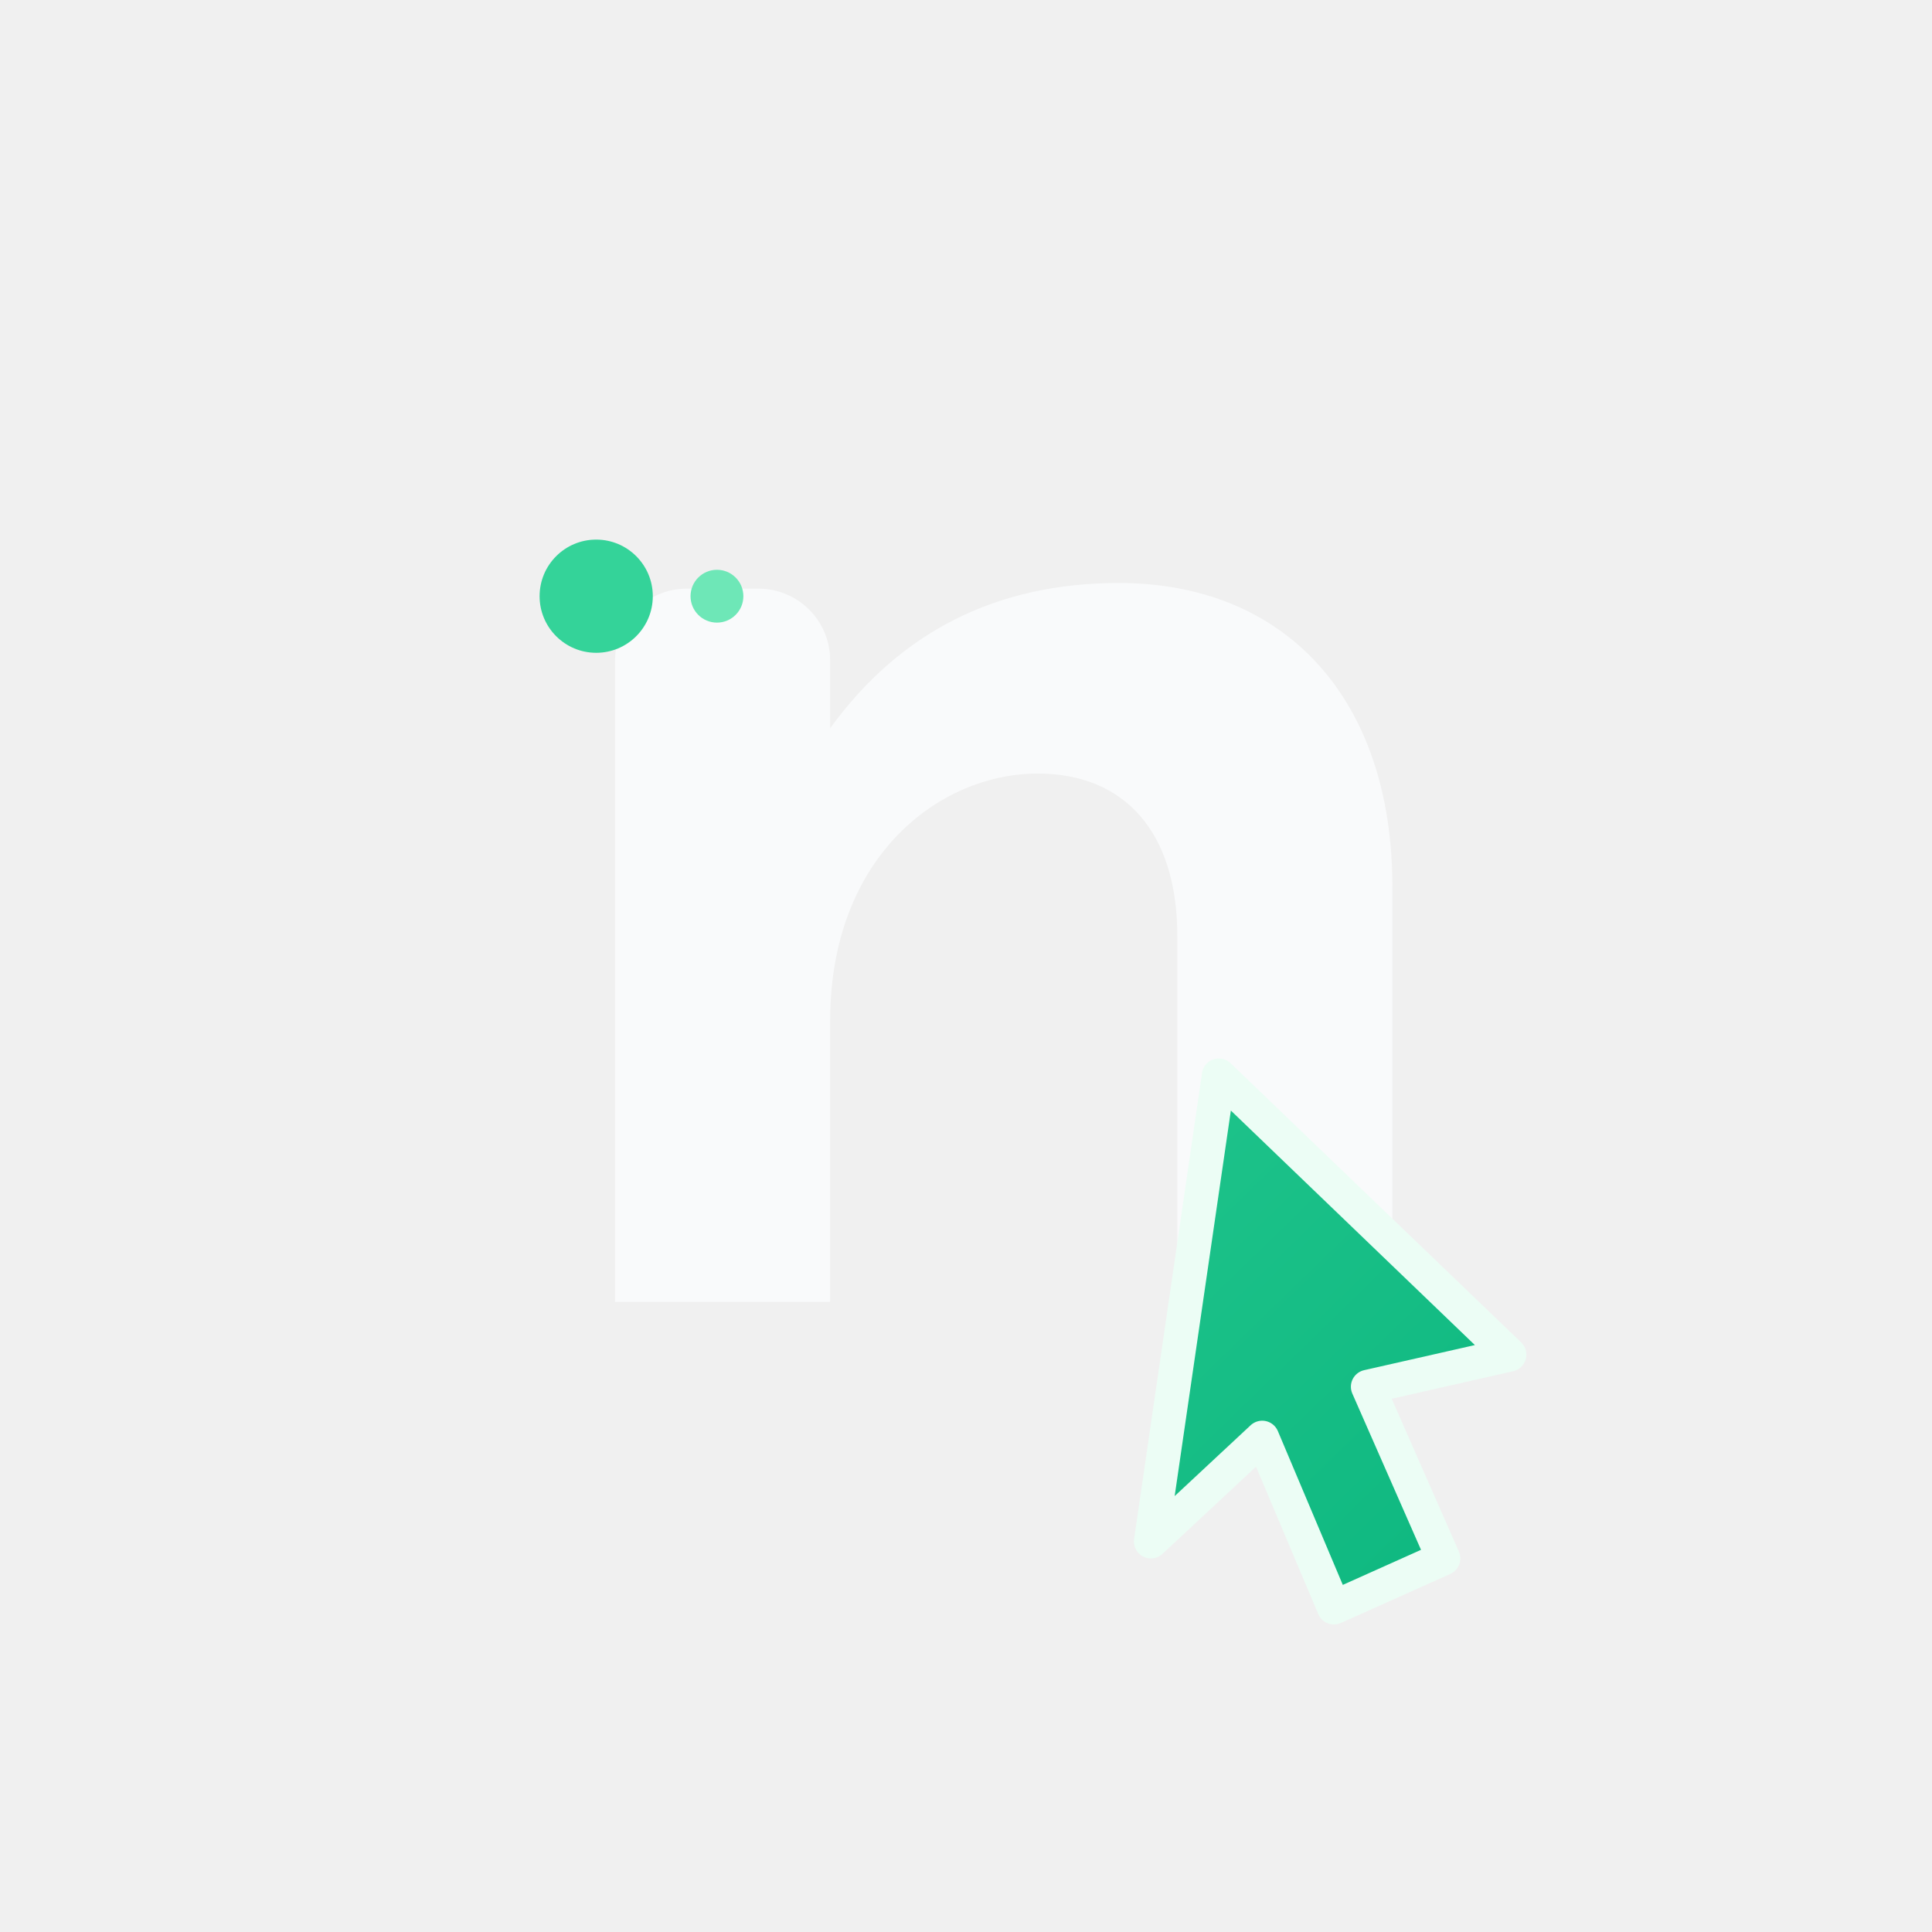
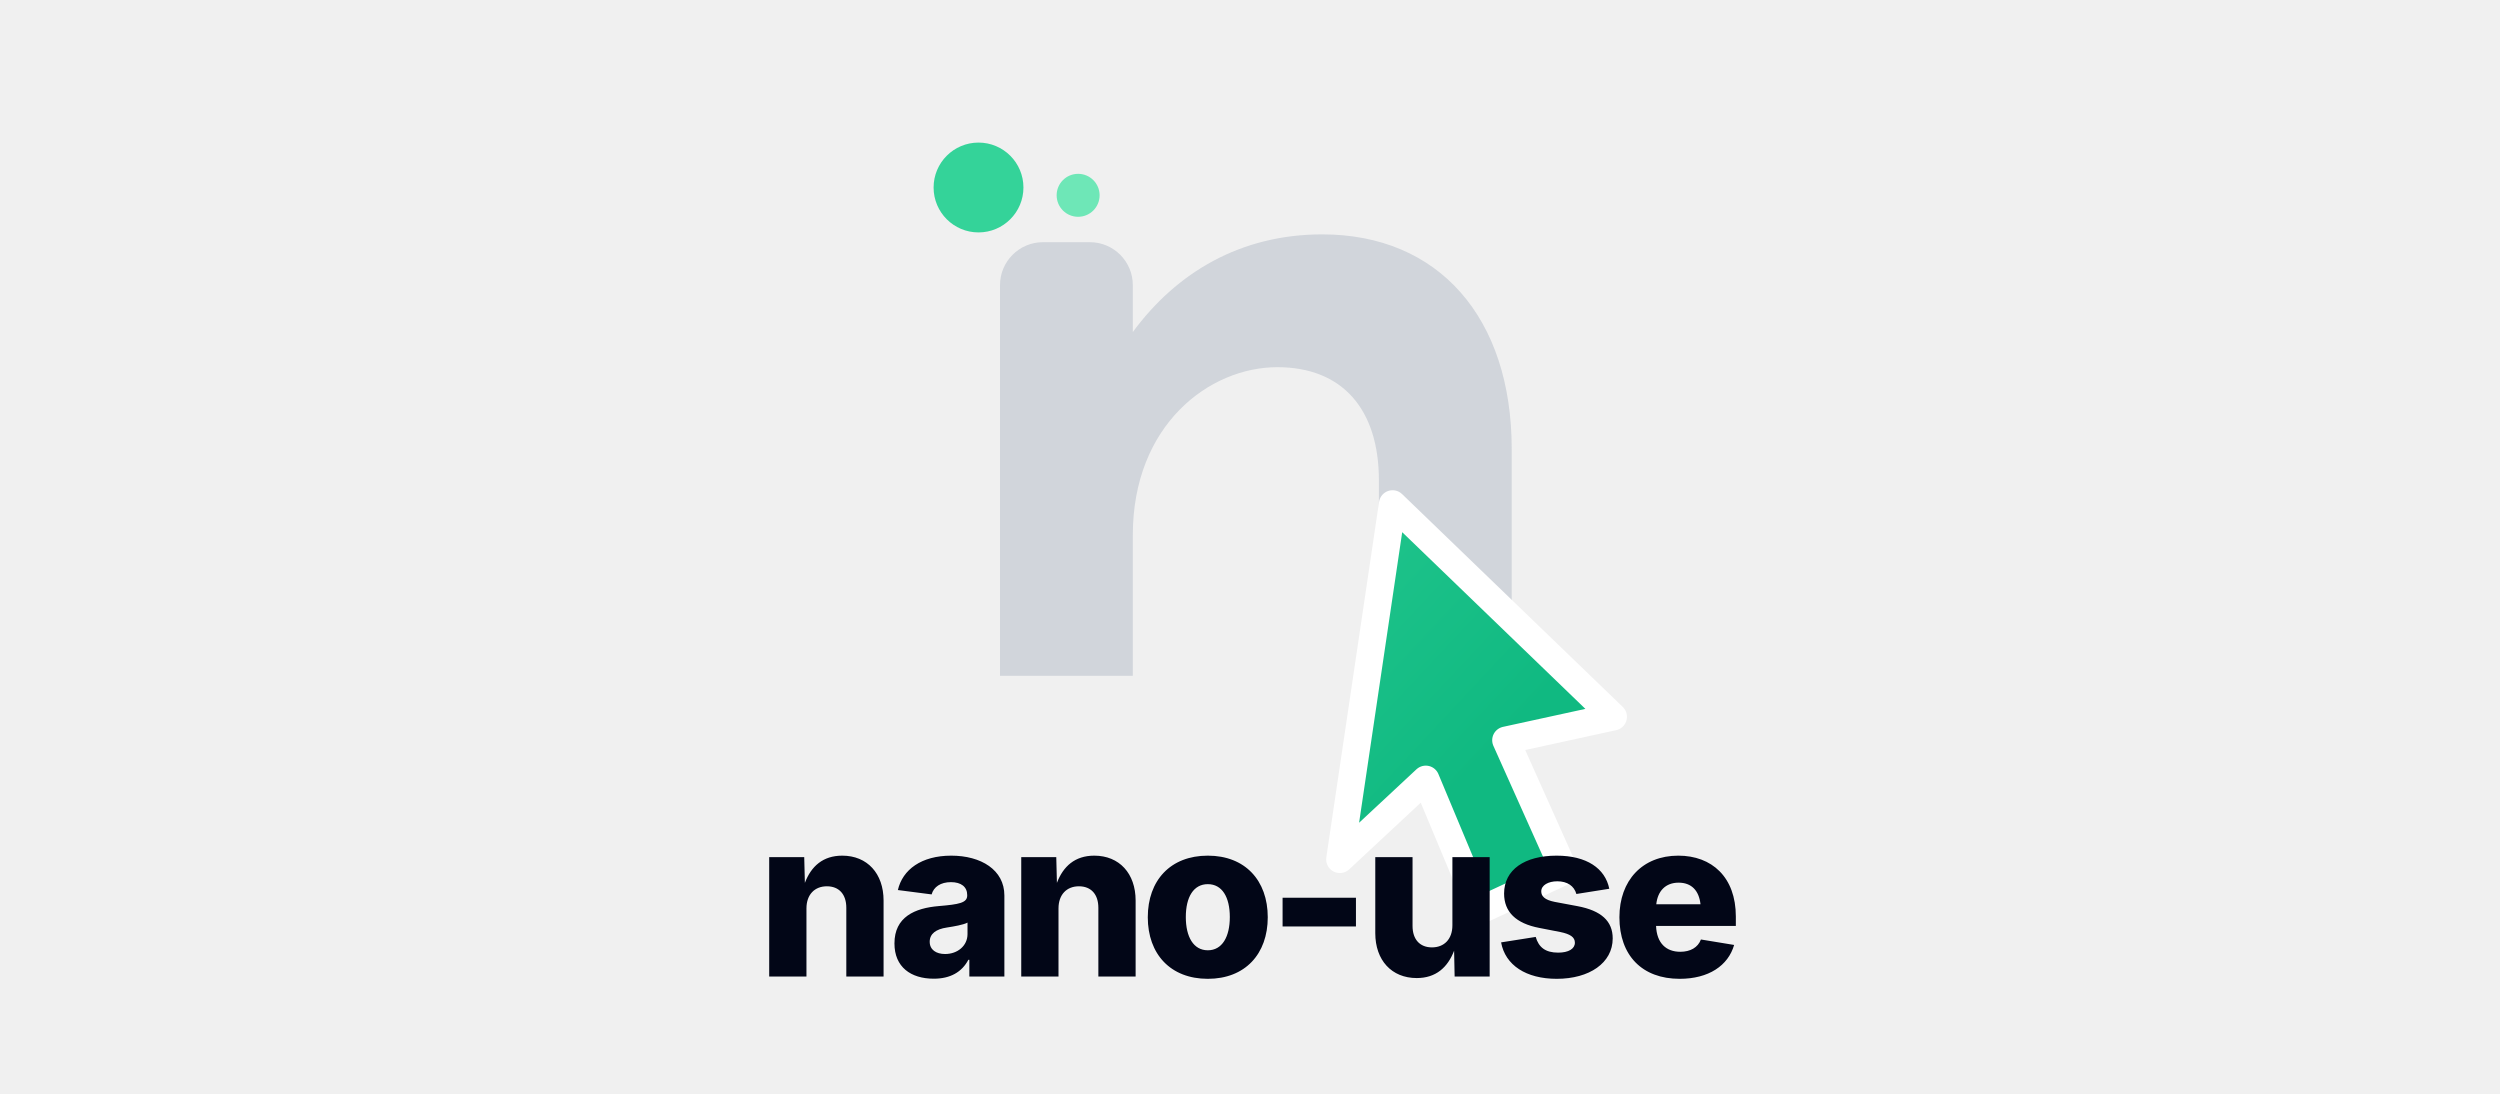
- <svg xmlns="http://www.w3.org/2000/svg" width="1024" height="1024" viewBox="0 0 1024 1024" fill="none" role="img" aria-labelledby="title desc">
+ <svg xmlns="http://www.w3.org/2000/svg" width="1280" height="560" viewBox="0 0 1280 560" fill="none" role="img" aria-labelledby="title desc">
  <defs>
-     <linearGradient id="bg" x1="128" y1="128" x2="896" y2="896" gradientUnits="userSpaceOnUse">
-       <stop offset="0" stop-color="#020617" />
-       <stop offset="1" stop-color="#111827" />
-     </linearGradient>
-     <linearGradient id="green" x1="310" y1="290" x2="790" y2="784" gradientUnits="userSpaceOnUse">
+     <linearGradient id="mint" x1="545" y1="155" x2="775" y2="370" gradientUnits="userSpaceOnUse">
      <stop offset="0" stop-color="#34D399" />
      <stop offset="1" stop-color="#10B981" />
    </linearGradient>
-     <filter id="shadow" x="72" y="72" width="880" height="880" color-interpolation-filters="sRGB">
-       <feDropShadow dx="0" dy="28" stdDeviation="30" flood-color="#020617" flood-opacity="0.28" />
-     </filter>
  </defs>
-   <rect x="128" y="128" width="768" height="768" rx="176" fill="url(#bg)" filter="url(#shadow)" />
-   <path d="M326 690V350C326 329 343 312 364 312H402C423 312 440 329 440 350V386C477 335 528 309 593 309C681 309 738 370 738 470V690H624V496C624 441 596 410 550 410C498 410 440 454 440 541V690H326Z" fill="#F9FAFB" />
-   <path d="M646 570L800 718L725 735L765 826L707 852L669 762L610 817L646 570Z" fill="url(#green)" stroke="#ECFDF5" stroke-width="18" stroke-linejoin="round" />
-   <circle cx="316" cy="316" r="30" fill="#34D399" />
-   <circle cx="380" cy="316" r="14" fill="#6EE7B7" />
+   <g transform="translate(0 4)">
+     <circle cx="501" cy="92" r="23" fill="#34D399" />
+     <circle cx="552" cy="96" r="11" fill="#6EE7B7" />
+     <path d="M512 342V142C512 129.85 521.85 120 534 120H558C570.15 120 580 129.85 580 142V166C602.5 135.4 635.3 116 677 116C736.5 116 774 158.5 774 226V342H706V242C706 205.2 687 184 654 184C619.2 184 580 213.5 580 270V342H512Z" fill="#D1D5DB" />
+     <path d="M713 254L826 363L771 375L801 442L758 462L730 395L686 436L713 254Z" fill="url(#mint)" stroke="#FFFFFF" stroke-width="14" stroke-linejoin="round" />
+   </g>
+   <text x="640" y="500" text-anchor="middle" font-family="Inter, ui-sans-serif, system-ui, -apple-system, BlinkMacSystemFont, 'Segoe UI', sans-serif" font-size="112" font-weight="800" letter-spacing="-4" fill="#020617">nano-use</text>
</svg>
